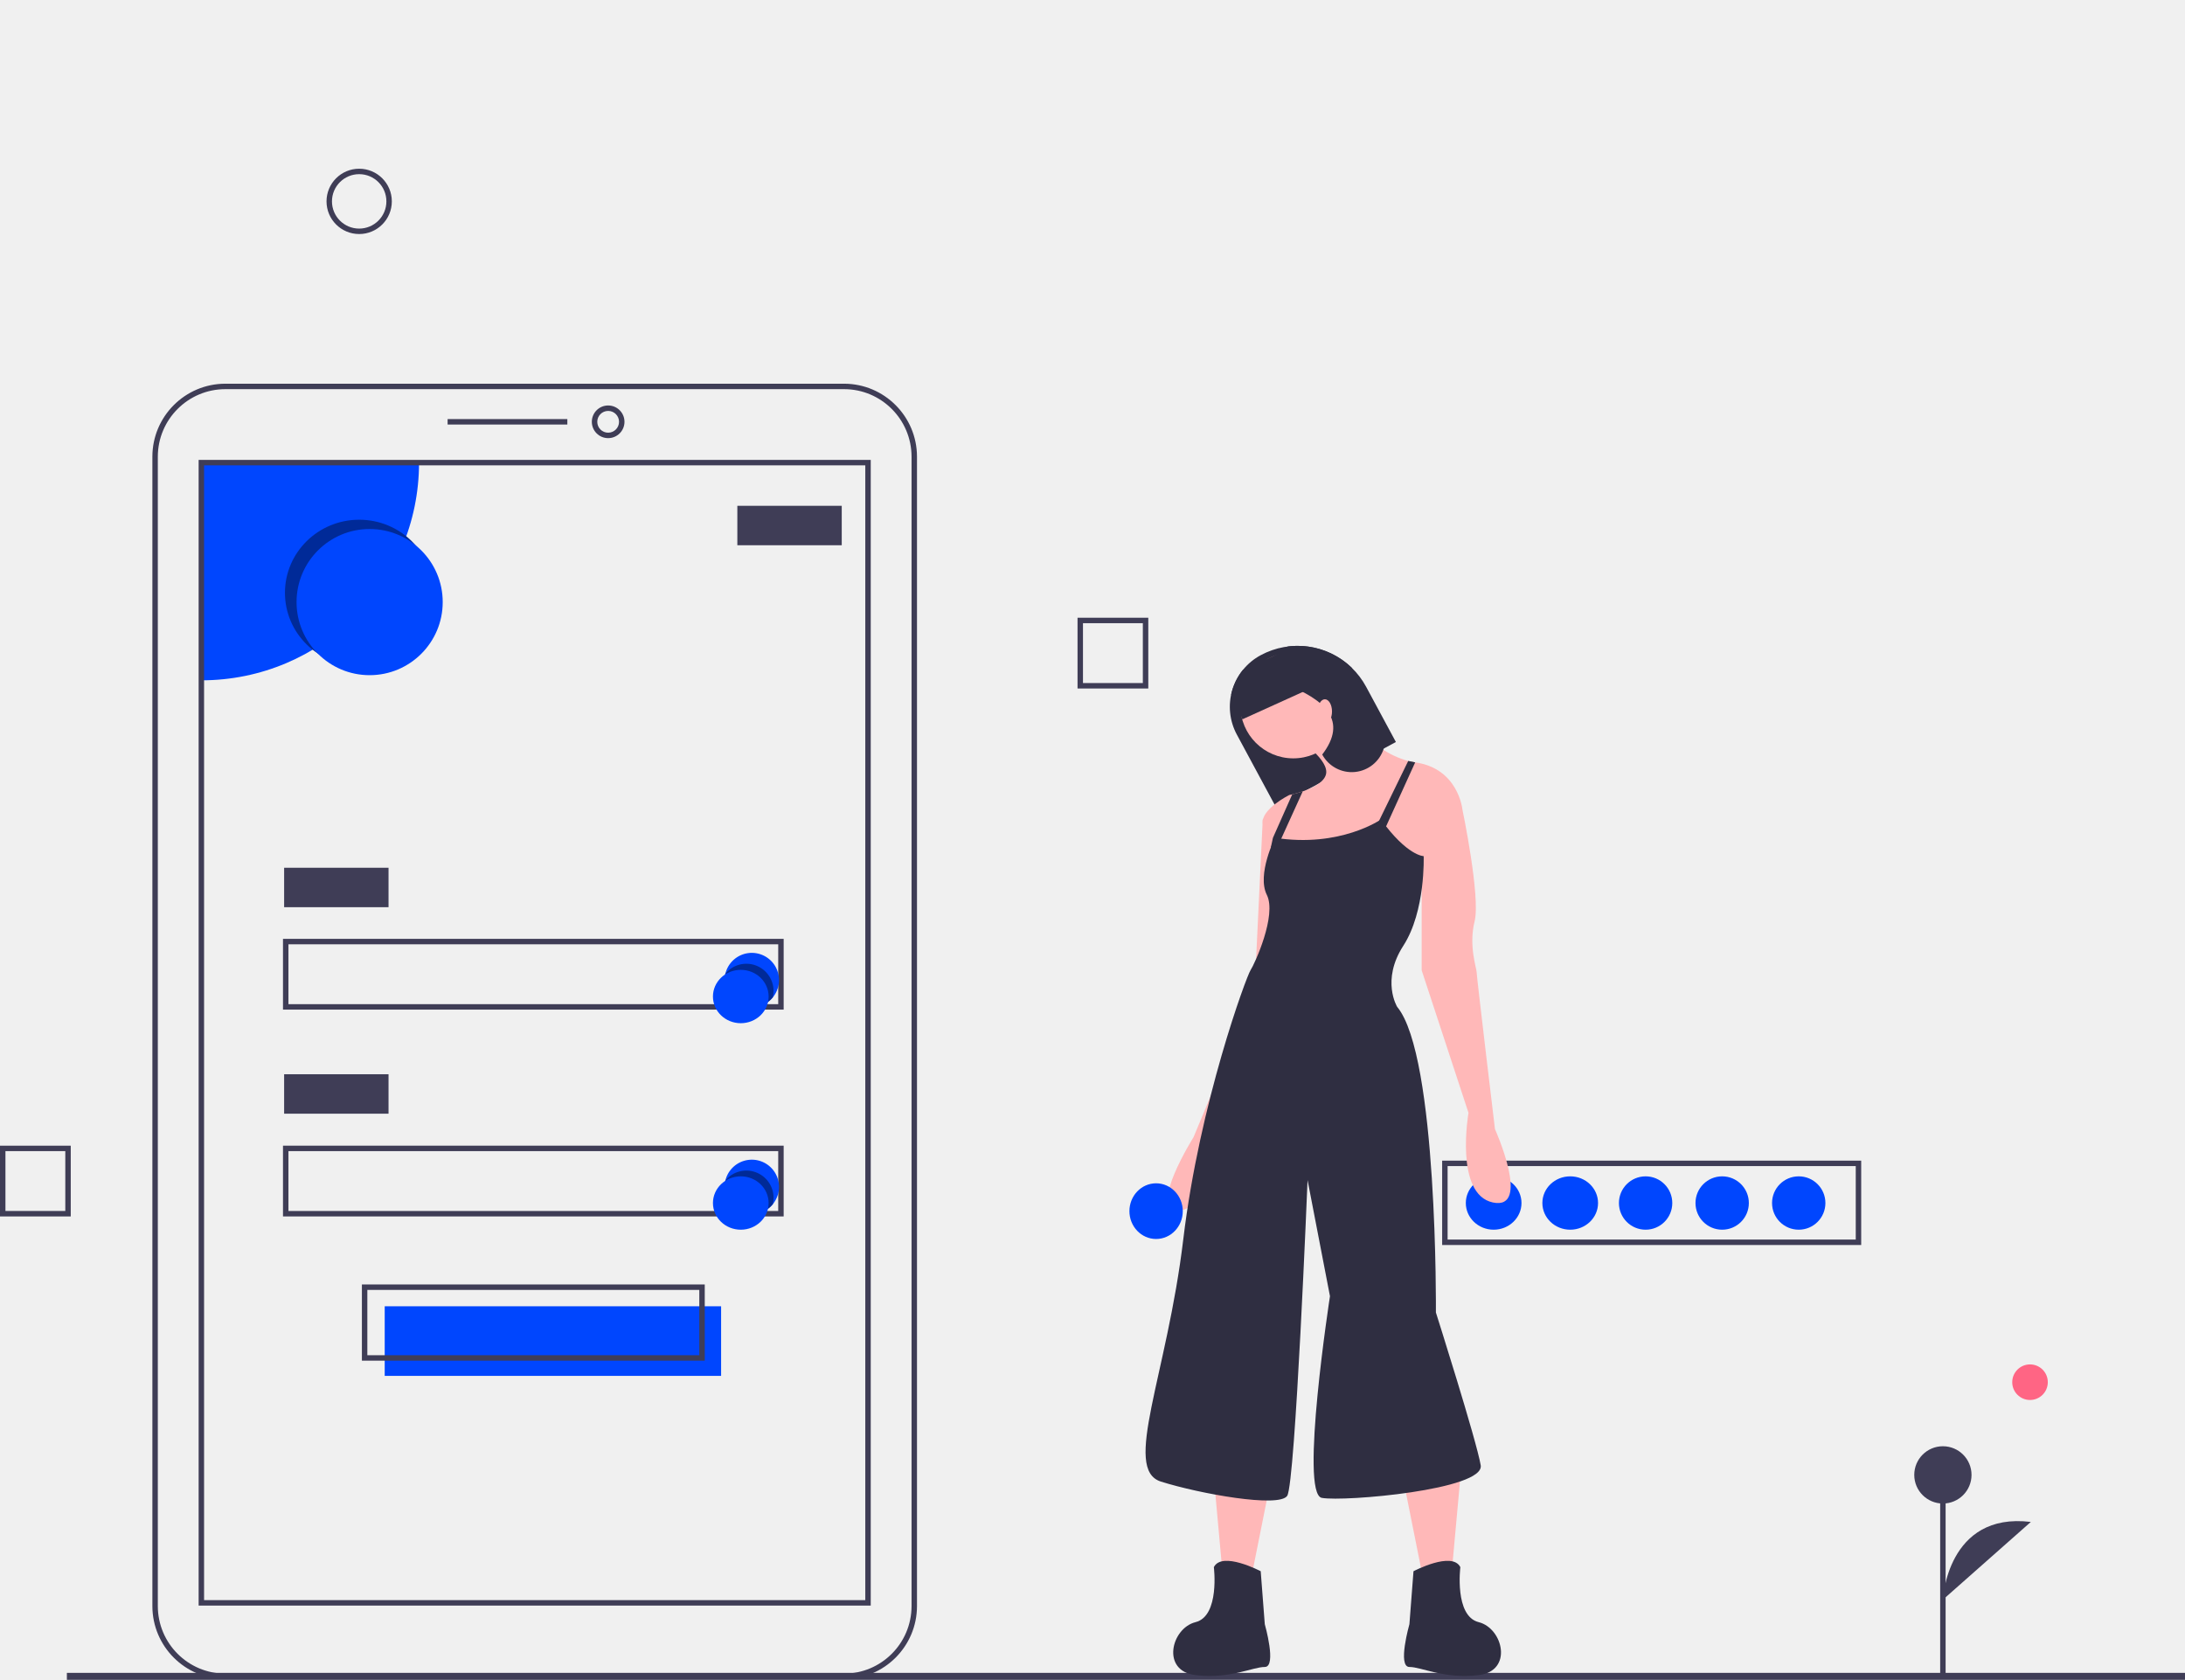
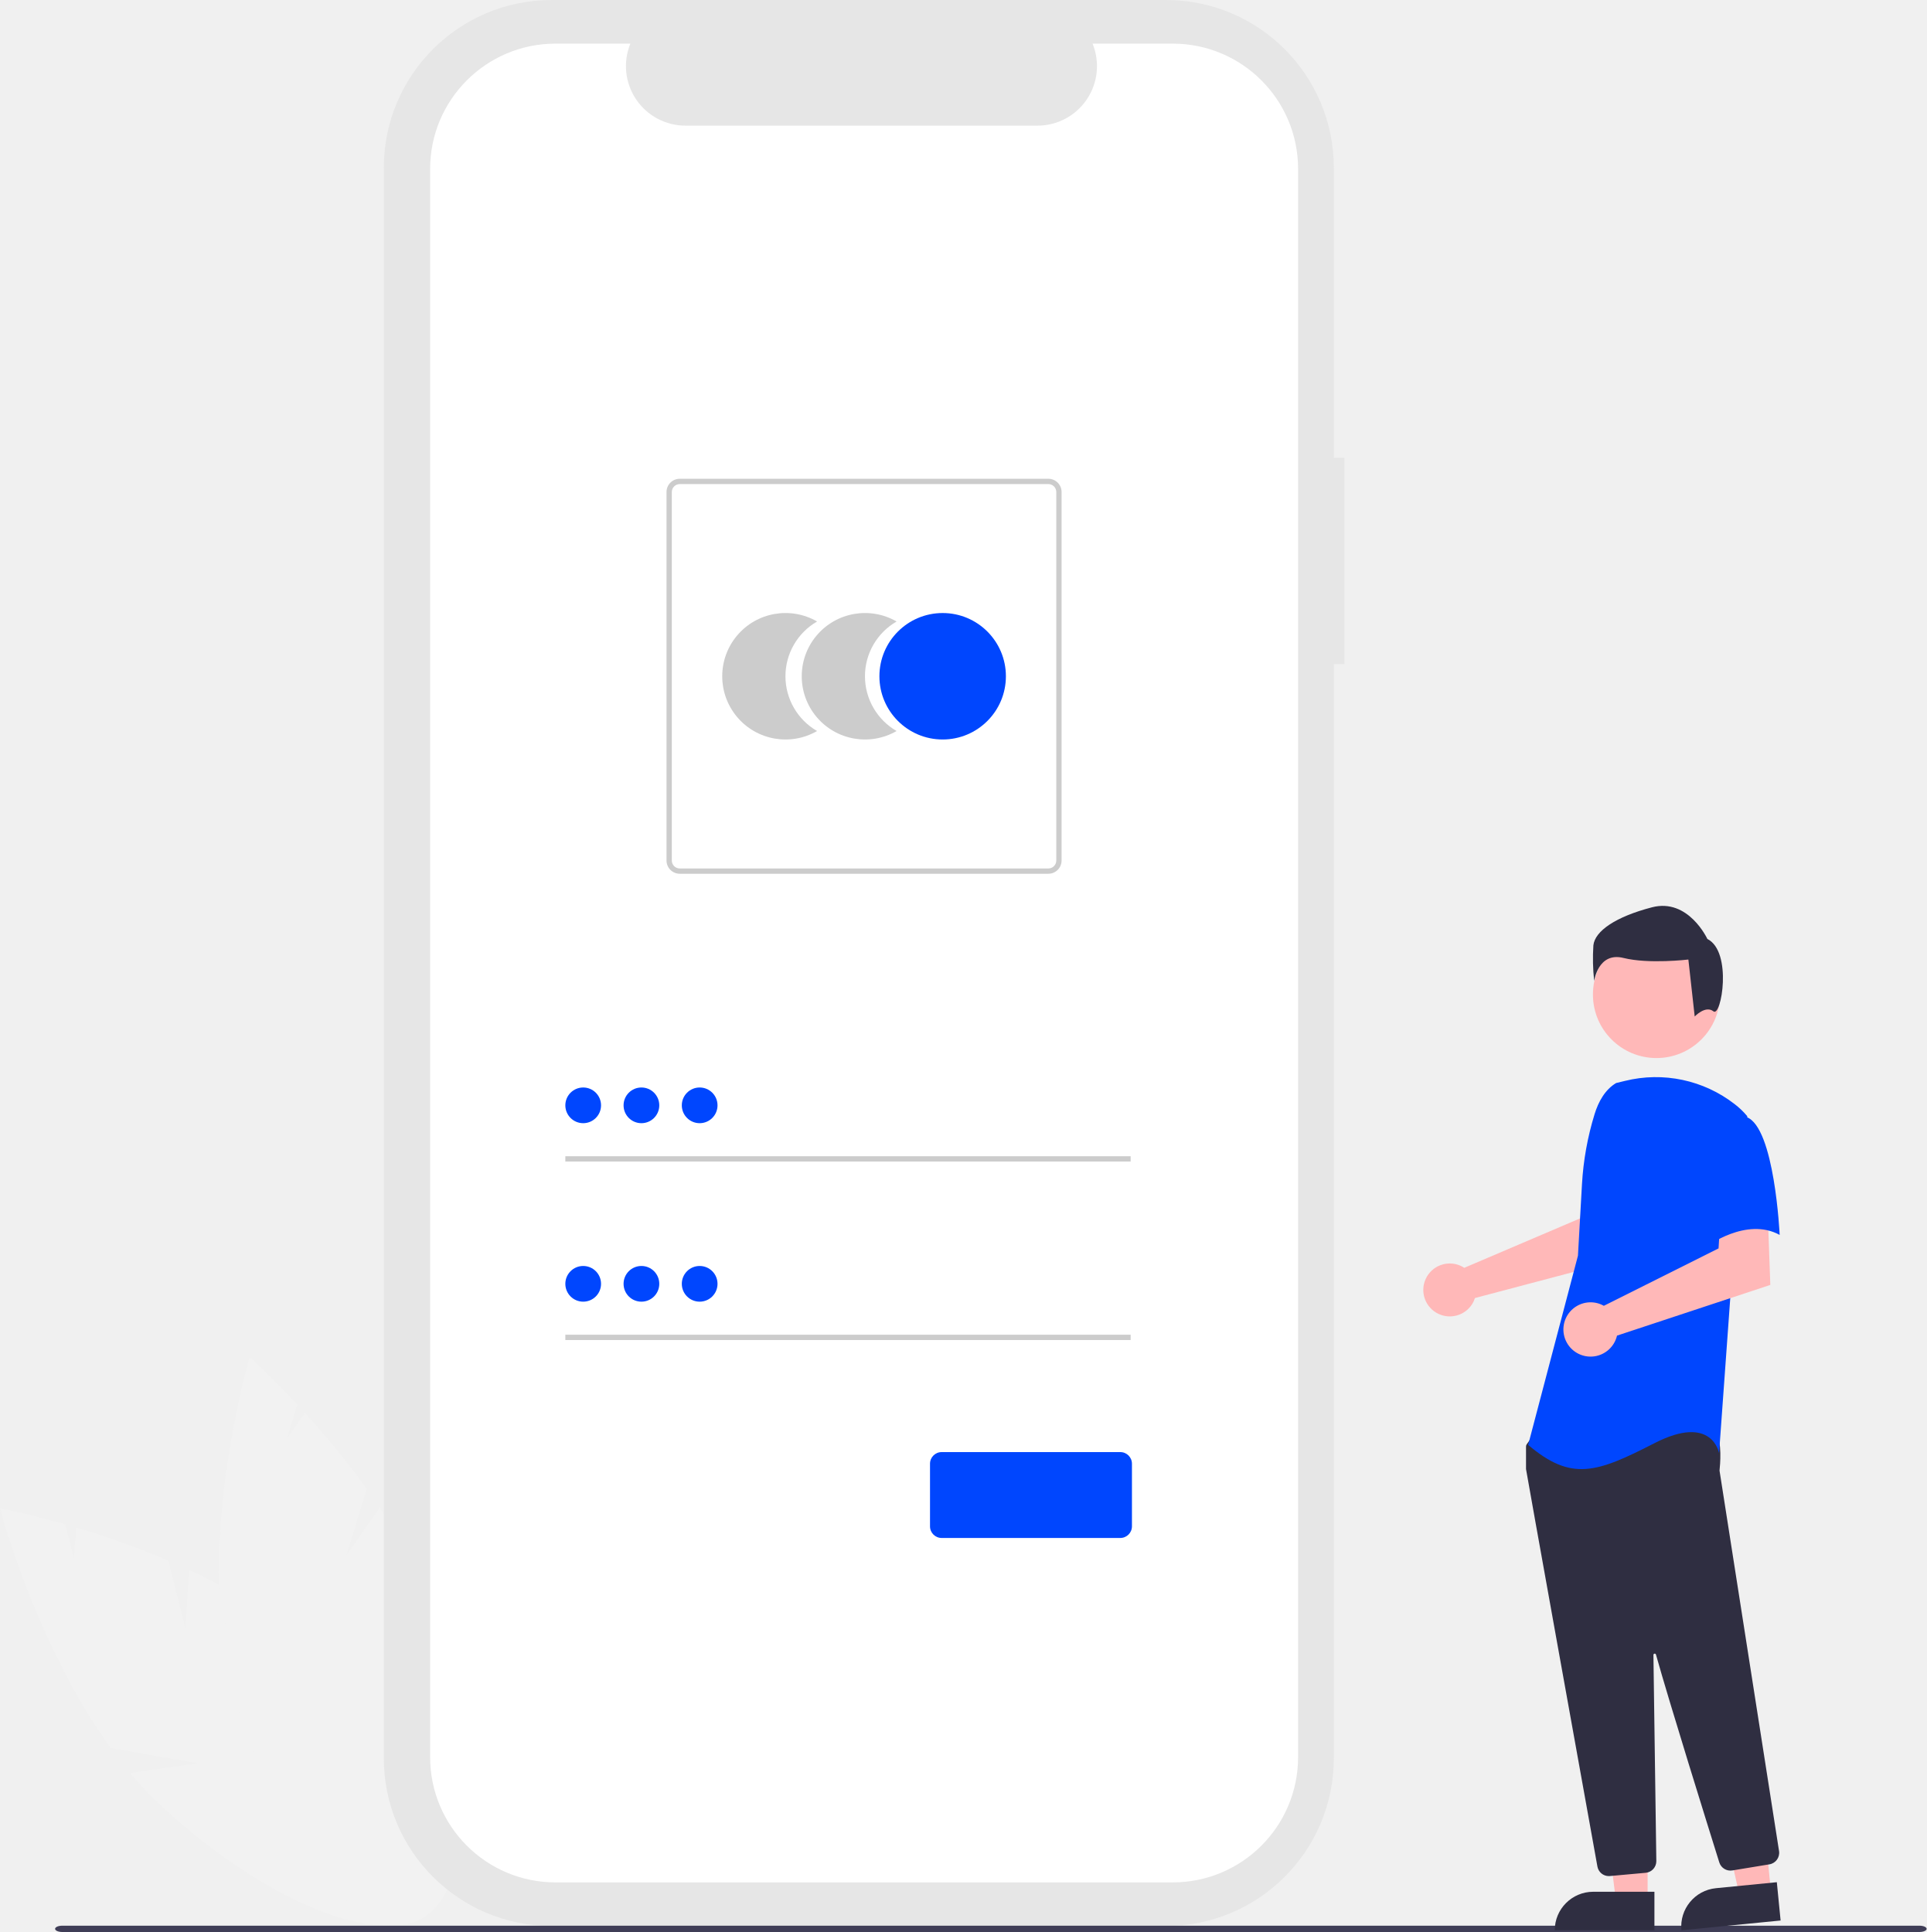
- <svg xmlns="http://www.w3.org/2000/svg" id="Illustration" width="1067" height="820.222" viewBox="0 0 1067 820.222">
-   <path id="Pfad_1" data-name="Pfad 1" d="M118.542,488.251,35.931,358.339l185.01-117.645,95.544,150.25L163.458,488.251Z" transform="translate(702.772 79.132)" fill="#f0f0f0" />
-   <path id="Pfad_2" data-name="Pfad 2" d="M317.5,609.192H522.13V568H317.5Zm201.973-2.658H320.158V570.657H519.473Z" transform="translate(386.747 -1.281)" fill="#3f3d56" />
-   <ellipse id="Ellipse_1" data-name="Ellipse 1" cx="13.595" cy="13.028" rx="13.595" ry="13.028" transform="translate(715.8 574.382)" fill="#0046fe" />
-   <ellipse id="Ellipse_2" data-name="Ellipse 2" cx="13.595" cy="13.028" rx="13.595" ry="13.028" transform="translate(753.186 574.382)" fill="#0046fe" />
-   <ellipse id="Ellipse_3" data-name="Ellipse 3" cx="13.028" cy="13.028" rx="13.028" ry="13.028" transform="translate(790.571 574.382)" fill="#0046fe" />
-   <ellipse id="Ellipse_4" data-name="Ellipse 4" cx="13.028" cy="13.028" rx="13.028" ry="13.028" transform="translate(827.957 574.382)" fill="#0046fe" />
-   <ellipse id="Ellipse_5" data-name="Ellipse 5" cx="13.028" cy="13.028" rx="13.028" ry="13.028" transform="translate(865.343 574.382)" fill="#0046fe" />
-   <path id="Pfad_3" data-name="Pfad 3" d="M556.993,291.651V190.664H506.5V141.5H753.651V388.651H542.377V364.486a34.3,34.3,0,0,0-34.3-34.3H506.5V291.651Z" transform="translate(-95.911 -141.5)" fill="#f0f0f0" />
-   <rect id="Rechteck_13" data-name="Rechteck 13" width="164.271" height="33.987" transform="translate(187.867 637.825)" fill="#0046fe" />
-   <rect id="Rechteck_14" data-name="Rechteck 14" width="241.308" height="31.721" transform="translate(151.614 467.889)" fill="#f0f0f0" />
-   <rect id="Rechteck_15" data-name="Rechteck 15" width="1034.341" height="3.399" transform="translate(32.659 816.824)" fill="#3f3d56" />
-   <path id="Pfad_4" data-name="Pfad 4" d="M700.13,914.993h302.124a35.671,35.671,0,0,0,35.63-35.63V318.13a35.671,35.671,0,0,0-35.63-35.63H700.131A35.671,35.671,0,0,0,664.5,318.13V879.362a35.671,35.671,0,0,0,35.63,35.631Zm302.123-629.836a33.01,33.01,0,0,1,32.973,32.972V879.362a33.01,33.01,0,0,1-32.972,32.973H700.131a33.01,33.01,0,0,1-32.973-32.972V318.13a33.01,33.01,0,0,1,32.972-32.972Z" transform="translate(-590.089 -95.144)" fill="#3f3d56" />
-   <path id="Pfad_5" data-name="Pfad 5" d="M779.973,306.445A7.973,7.973,0,1,0,772,298.473,7.973,7.973,0,0,0,779.973,306.445Zm0-13.288a5.315,5.315,0,1,1-5.315,5.315A5.315,5.315,0,0,1,779.973,293.158Z" transform="translate(-482.993 -92.514)" fill="#3f3d56" />
-   <rect id="Rechteck_16" data-name="Rechteck 16" width="58.466" height="2.658" transform="translate(218.582 204.63)" fill="#3f3d56" />
-   <path id="Pfad_6" data-name="Pfad 6" d="M847.5,311.5V417.8A106.305,106.305,0,0,0,953.8,311.5Z" transform="translate(-749.171 -85.61)" fill="#0046fe" />
-   <path id="Pfad_7" data-name="Pfad 7" d="M681.5,869.911h328.206V310.5H681.5Zm325.548-2.658H684.157v-554.1h322.891Z" transform="translate(-584.5 -85.938)" fill="#3f3d56" />
-   <ellipse id="Ellipse_6" data-name="Ellipse 6" cx="36.253" cy="35.686" rx="36.253" ry="35.686" transform="translate(139.152 253.77)" fill="#002a98" />
-   <path id="Pfad_363" data-name="Pfad 363" d="M35.686,0A35.686,35.686,0,1,0,71.373,35.686,35.686,35.686,0,0,0,35.686,0Z" transform="translate(144.816 258.302)" fill="#0046fe" />
-   <rect id="Rechteck_17" data-name="Rechteck 17" width="50.981" height="19.259" transform="translate(360.068 246.973)" fill="#3f3d56" />
-   <rect id="Rechteck_18" data-name="Rechteck 18" width="50.981" height="19.259" transform="translate(138.75 423.706)" fill="#3f3d56" />
-   <path id="Pfad_8" data-name="Pfad 8" d="M713.5,521.048H957.993V486.5H713.5Zm241.836-2.658H716.158V489.158H955.336Z" transform="translate(-575.308 -28.075)" fill="#3f3d56" />
-   <rect id="Rechteck_19" data-name="Rechteck 19" width="241.308" height="31.721" transform="translate(151.614 568.718)" fill="#f0f0f0" />
-   <rect id="Rechteck_20" data-name="Rechteck 20" width="50.981" height="19.259" transform="translate(138.75 524.534)" fill="#3f3d56" />
-   <path id="Pfad_9" data-name="Pfad 9" d="M713.5,597.048H957.993V562.5H713.5Zm241.836-2.658H716.158V565.158H955.336Z" transform="translate(-575.308 -3.089)" fill="#3f3d56" />
-   <path id="Pfad_10" data-name="Pfad 10" d="M742.5,650.705H909.925V613.5H742.5Zm164.767-2.658H745.158v-31.89H907.267Z" transform="translate(-565.774 13.678)" fill="#3f3d56" />
-   <path id="Pfad_11" data-name="Pfad 11" d="M872.5,505.788a13.289,13.289,0,0,0,23.532,8.464l.013-.013a13.287,13.287,0,1,0-23.16-11.6.013.013,0,0,1,0,.009.013.013,0,0,1-.01,0A13.584,13.584,0,0,0,872.5,505.788Z" transform="translate(-518.661 -27.236)" fill="#0046fe" />
-   <path id="Pfad_12" data-name="Pfad 12" d="M874.5,504.473a13.289,13.289,0,0,0,23.533,8.464l.013-.013a13.586,13.586,0,0,0,.372-3.136,13.289,13.289,0,0,0-23.533-8.464.013.013,0,0,1-.013.013A13.6,13.6,0,0,0,874.5,504.473Z" transform="translate(-520.664 -25.921)" fill="#002a98" />
-   <ellipse id="Ellipse_8" data-name="Ellipse 8" cx="13.595" cy="13.028" rx="13.595" ry="13.028" transform="translate(348.152 473.554)" fill="#0046fe" />
-   <path id="Pfad_13" data-name="Pfad 13" d="M872.5,581.788a13.289,13.289,0,0,0,23.532,8.464l.013-.013a13.287,13.287,0,1,0-23.16-11.6.013.013,0,0,1-.013.013,13.585,13.585,0,0,0-.372,3.136Z" transform="translate(-518.661 -2.249)" fill="#0046fe" />
-   <path id="Pfad_14" data-name="Pfad 14" d="M874.5,580.473a13.289,13.289,0,0,0,23.533,8.464l.013-.013a13.588,13.588,0,0,0,.372-3.136,13.289,13.289,0,0,0-23.533-8.464.013.013,0,0,1,0,.009.013.013,0,0,1-.01,0,13.6,13.6,0,0,0-.372,3.136Z" transform="translate(-520.664 -0.934)" fill="#002a98" />
-   <ellipse id="Ellipse_9" data-name="Ellipse 9" cx="13.595" cy="13.028" rx="13.595" ry="13.028" transform="translate(348.152 574.382)" fill="#0046fe" />
-   <rect id="Rechteck_21" data-name="Rechteck 21" width="69.107" height="69.107" transform="translate(375.929 63.443)" fill="#f0f0f0" />
-   <path id="Pfad_15" data-name="Pfad 15" d="M873.445,235.39A15.945,15.945,0,1,0,857.5,219.445,15.945,15.945,0,0,0,873.445,235.39Zm0-29.233a13.288,13.288,0,1,1-13.288,13.288,13.288,13.288,0,0,1,13.288-13.288Z" transform="translate(-698.048 -121.116)" fill="#3f3d56" />
-   <path id="Pfad_16" data-name="Pfad 16" d="M579.5,403.048h34.548V368.5H579.5Zm31.89-2.658H582.157V371.158H611.39Z" transform="translate(-53.308 -66.87)" fill="#3f3d56" />
-   <path id="Pfad_17" data-name="Pfad 17" d="M975.5,597.048h34.548V562.5H975.5Zm31.891-2.658H978.157V565.158h29.233Z" transform="translate(-975.5 -3.089)" fill="#3f3d56" />
-   <path id="Pfad_18" data-name="Pfad 18" d="M569.591,425.782l-5.929,3.193-20.174,10.873L510.92,457.4l-18.98-35.214A28.6,28.6,0,0,1,503.559,383.4a37.99,37.99,0,0,1,44.356,6.018l.01.01a38.026,38.026,0,0,1,7.142,9.4Z" transform="translate(112.063 -63.473)" fill="#2f2e41" />
-   <path id="Pfad_19" data-name="Pfad 19" d="M335.19,543.922l3.978,43.768,14.922,1.989,9.947-49.737Z" transform="translate(257.573 177.515)" fill="#ffb8b8" />
-   <path id="Pfad_20" data-name="Pfad 20" d="M577.418,720.129s-18.9-9.948-22.879-1.99c0,0,2.984,23.874-8.953,26.858s-16.911,23.874,0,25.863,27.853-3.979,33.822-3.979,0-20.89,0-20.89Z" transform="translate(38.224 47.066)" fill="#2f2e41" />
-   <path id="Pfad_21" data-name="Pfad 21" d="M295.164,543.922l-3.98,43.768-14.921,1.989-9.947-49.737Z" transform="translate(417.964 177.515)" fill="#ffb8b8" />
-   <path id="Pfad_22" data-name="Pfad 22" d="M454.52,720.129s18.9-9.948,22.879-1.99c0,0-2.984,23.874,8.953,26.858s16.911,23.874,0,25.863-27.854-3.978-33.823-3.978,0-20.89,0-20.89Z" transform="translate(235.729 47.066)" fill="#2f2e41" />
-   <ellipse id="Ellipse_10" data-name="Ellipse 10" cx="25.864" cy="25.864" rx="25.864" ry="25.864" transform="translate(605.694 318.561)" fill="#ffb8b8" />
-   <path id="Pfad_23" data-name="Pfad 23" d="M561.6,451.438l-20.891,32.827-24.869-1.99L475.06,485.26s-3.85-7.7-6.993-15.19a58.848,58.848,0,0,1-3.949-11.668c-.995-6.963,12.932-13.927,12.932-13.927s.547-.1,1.462-.318c1.214-.288,3.084-.766,5.133-1.462,4.626-1.572,10.186-4.238,11.31-8.167,1.989-6.963-12.932-16.911-12.932-16.911l17.906-16.911s15.906,22.093,35.224,27.127a30.755,30.755,0,0,0,3.4.7l.169.03C559.614,431.544,561.6,451.438,561.6,451.438Z" transform="translate(152.519 -56.282)" fill="#ffb8b8" />
-   <path id="Pfad_24" data-name="Pfad 24" d="M455.268,432.149l10.942,8.953s8.953,42.775,5.969,54.711.995,22.879.995,24.869,8.953,76.6,8.953,76.6,17.906,39.79-.995,35.811S469.2,589.32,469.2,589.32l-22.879-69.633V461Z" transform="translate(247.912 -45.944)" fill="#ffb8b8" />
-   <path id="Pfad_25" data-name="Pfad 25" d="M582.824,438.138l-7.958,5.968-3.979,83.559-29.843,71.622S519.16,634.1,533.086,635.1s22.879-35.812,22.879-35.812l26.858-68.638L586.8,464Z" transform="translate(41.771 -43.975)" fill="#ffb8b8" />
-   <path id="Pfad_26" data-name="Pfad 26" d="M572.22,442.629s-19.895,13.927-51.727,8.953c0,0-8.953,17.906-3.979,27.853s-5.969,33.822-7.958,36.806S483.687,580.9,475.729,647.548s-29.843,112.407-10.942,118.376,57.7,12.932,61.675,6.963S536.409,618.7,536.409,618.7l10.942,56.7s-14.921,96.491-3.979,98.481,79.58-3.979,77.591-15.916-21.885-74.607-21.885-74.607.995-125.339-18.9-149.213c0,0-7.958-12.932,2.984-29.843s9.948-43.769,9.948-43.769S585.153,460.535,572.22,442.629Z" transform="translate(102.112 -42.499)" fill="#2f2e41" />
-   <path id="Pfad_27" data-name="Pfad 27" d="M303.634,280.317l-16.742,36.836-3.978-1.989,17.319-35.543Z" transform="translate(387.441 91.93)" fill="#2f2e41" />
-   <path id="Pfad_28" data-name="Pfad 28" d="M538.315,432.306,525.751,459.95l-3.014-.269,1.025-4.705,9.42-21.208C534.4,433.479,536.264,433,538.315,432.306Z" transform="translate(97.85 -45.893)" fill="#2f2e41" />
-   <path id="Pfad_29" data-name="Pfad 29" d="M543.055,428.975a16.374,16.374,0,0,1-30.042,2.925c12.584-16.453,1.791-26.789-18.652-34.607a16.36,16.36,0,0,1,1.761-18.144,38.119,38.119,0,0,1,31.186,10.266l.01.01,14.522,26.937a16.3,16.3,0,0,1,1.215,12.614Z" transform="translate(132.671 -63.471)" fill="#2f2e41" />
-   <ellipse id="Ellipse_11" data-name="Ellipse 11" cx="3.482" cy="5.969" rx="3.482" ry="5.969" transform="translate(643.495 341.44)" fill="#ffb8b8" />
-   <path id="Pfad_30" data-name="Pfad 30" d="M557.792,400.555l-29.9,13.549-5.481-12.1a28.653,28.653,0,0,1,5.77-12.066l20.581-9.321Z" transform="translate(78.81 -62.885)" fill="#2f2e41" />
-   <ellipse id="Ellipse_12" data-name="Ellipse 12" cx="13.028" cy="13.595" rx="13.028" ry="13.595" transform="translate(551.529 577.781)" fill="#0046fe" />
-   <circle id="Ellipse_13" data-name="Ellipse 13" cx="8.684" cy="8.684" r="8.684" transform="translate(982.634 666.211)" fill="#ff6584" />
-   <rect id="Rechteck_22" data-name="Rechteck 22" width="2.658" height="98.875" transform="translate(947.444 720.156)" fill="#3f3d56" />
-   <ellipse id="Ellipse_14" data-name="Ellipse 14" cx="13.982" cy="13.982" rx="13.982" ry="13.982" transform="translate(934.79 706.172)" fill="#3f3d56" />
-   <path id="Pfad_31" data-name="Pfad 31" d="M255.155,738.828s2-42.962,42.946-37.968" transform="translate(693.618 42.266)" fill="#3f3d56" />
+ <svg xmlns="http://www.w3.org/2000/svg" width="744.848" height="747.077" viewBox="0 0 744.848 747.077">
+   <g id="Gruppe_327" data-name="Gruppe 327" transform="translate(0 -0.001)">
+     <path id="Path_1" data-name="Path 1" d="M299.2,705.809l-6.56-25.872A335.959,335.959,0,0,0,257,667.149l-.828,12.024-3.358-13.247c-15.021-4.294-25.24-6.183-25.24-6.183s13.8,52.489,42.754,92.617l33.734,5.926-26.207,3.779a135.929,135.929,0,0,0,11.719,12.422c42.115,39.092,89.024,57.028,104.773,40.06s-5.625-62.412-47.74-101.5c-13.056-12.119-29.457-21.844-45.875-29.5Z" transform="translate(-227.576 -76.461)" fill="#f2f2f2" />
+     <path id="Path_2" data-name="Path 2" d="M361.591,677.706l7.758-25.538a335.941,335.941,0,0,0-23.9-29.371l-6.924,9.865,3.972-13.076c-10.641-11.436-18.412-18.335-18.412-18.335S308.77,653.318,312.81,702.635l25.815,22.51-24.392-10.312a135.911,135.911,0,0,0,3.614,16.694c15.846,55.234,46.731,94.835,68.983,88.451s27.446-56.335,11.6-111.569c-4.912-17.123-13.926-33.926-24.023-48.965Z" transform="translate(-227.576 -76.461)" fill="#f2f2f2" />
+     <path id="Path_22" data-name="Path 22" d="M747.327,253.445h-4.092v-112.1a64.883,64.883,0,0,0-64.883-64.883H440.845a64.883,64.883,0,0,0-64.883,64.883v615a64.883,64.883,0,0,0,64.883,64.883H678.352a64.883,64.883,0,0,0,64.882-64.882V333.24h4.092Z" transform="translate(-227.576 -76.461)" fill="#e6e6e6" />
+     <path id="Path_23" data-name="Path 23" d="M680.97,93.336h-31a23.02,23.02,0,0,1-21.316,31.714H492.589a23.02,23.02,0,0,1-21.314-31.714H442.319a48.454,48.454,0,0,0-48.454,48.454V755.9a48.454,48.454,0,0,0,48.454,48.454H680.97A48.454,48.454,0,0,0,729.424,755.9h0V141.788a48.454,48.454,0,0,0-48.453-48.453Z" transform="translate(-227.576 -76.461)" fill="#fff" />
+     <path id="Path_6" data-name="Path 6" d="M531.234,337.965a24.439,24.439,0,0,1,12.234-21.176,24.45,24.45,0,1,0,0,42.347A24.434,24.434,0,0,1,531.234,337.965Z" transform="translate(-227.576 -76.461)" fill="#ccc" />
+     <path id="Path_7" data-name="Path 7" d="M561.971,337.965a24.438,24.438,0,0,1,12.234-21.177,24.45,24.45,0,1,0,0,42.348,24.434,24.434,0,0,1-12.23-21.171Z" transform="translate(-227.576 -76.461)" fill="#ccc" />
+     <circle id="Ellipse_1" data-name="Ellipse 1" cx="24.45" cy="24.45" r="24.45" transform="translate(339.984 237.052)" fill="#0046fe" />
+     <path id="Path_8" data-name="Path 8" d="M632.872,414.331h-142.5a5.123,5.123,0,0,1-5.117-5.117v-142.5a5.123,5.123,0,0,1,5.117-5.117h142.5a5.123,5.123,0,0,1,5.117,5.117v142.5A5.123,5.123,0,0,1,632.872,414.331Zm-142.5-150.686a3.073,3.073,0,0,0-3.07,3.07v142.5a3.073,3.073,0,0,0,3.07,3.07h142.5a3.073,3.073,0,0,0,3.07-3.07v-142.5a3.073,3.073,0,0,0-3.07-3.07Z" transform="translate(-227.576 -76.461)" fill="#ccc" />
+     <rect id="Rectangle_1" data-name="Rectangle 1" width="218.552" height="2.047" transform="translate(218.562 447.102)" fill="#ccc" />
+     <circle id="Ellipse_2" data-name="Ellipse 2" cx="6.902" cy="6.902" r="6.902" transform="translate(218.562 420.518)" fill="#0046fe" />
+     <rect id="Rectangle_2" data-name="Rectangle 2" width="218.552" height="2.047" transform="translate(218.562 516.118)" fill="#ccc" />
+     <circle id="Ellipse_3" data-name="Ellipse 3" cx="6.902" cy="6.902" r="6.902" transform="translate(218.562 489.535)" fill="#0046fe" />
+     <path id="Pfad_360" data-name="Pfad 360" d="M660.69,671.172H591.622a4.5,4.5,0,0,1-4.5-4.5V642.464a4.5,4.5,0,0,1,4.5-4.5H660.69a4.5,4.5,0,0,1,4.5,4.5v24.208a4.5,4.5,0,0,1-4.5,4.5Z" transform="translate(-227.576 -76.461)" fill="#0046fe" />
+     <circle id="Ellipse_7" data-name="Ellipse 7" cx="6.902" cy="6.902" r="6.902" transform="translate(241.076 420.518)" fill="#0046fe" />
+     <circle id="Ellipse_8" data-name="Ellipse 8" cx="6.902" cy="6.902" r="6.902" transform="translate(263.59 420.518)" fill="#0046fe" />
+     <circle id="Ellipse_9" data-name="Ellipse 9" cx="6.902" cy="6.902" r="6.902" transform="translate(241.076 489.535)" fill="#0046fe" />
+     <circle id="Ellipse_10" data-name="Ellipse 10" cx="6.902" cy="6.902" r="6.902" transform="translate(263.59 489.535)" fill="#0046fe" />
+     <path id="Path_88" data-name="Path 88" d="M969.642,823.539H251.656c-1.537,0-2.782-.546-2.782-1.218s1.245-1.219,2.782-1.219H969.642c1.536,0,2.782.546,2.782,1.219S971.178,823.539,969.642,823.539Z" transform="translate(-227.576 -76.461)" fill="#3f3d56" />
+     <path id="Pfad_361" data-name="Pfad 361" d="M792.253,565.923a10.09,10.09,0,0,1,1.411.787l44.852-19.143,1.6-11.815,17.922-.11-1.059,27.1L797.78,578.4a10.619,10.619,0,0,1-.448,1.208,10.235,10.235,0,1,1-5.079-13.682Z" transform="translate(-227.576 -76.461)" fill="#ffb8b8" />
+     <path id="Pfad_362" data-name="Pfad 362" d="M636.98,735.021H624.72l-5.832-47.288h18.094Z" fill="#ffb8b8" />
+     <path id="Pfad_363" data-name="Pfad 363" d="M615.963,731.518h23.644V746.4H601.076A14.887,14.887,0,0,1,615.963,731.518Z" fill="#2f2e41" />
+     <path id="Pfad_364" data-name="Pfad 364" d="M684.66,731.557l-12.2,1.2-10.441-46.488,18.007-1.774Z" fill="#ffb8b8" />
+     <path id="Pfad_365" data-name="Pfad 365" d="M891.686,806.128H915.33v14.887H876.8A14.887,14.887,0,0,1,891.686,806.128Z" transform="translate(-303.009 15.291) rotate(-5.625)" fill="#2f2e41" />
+     <circle id="Ellipse_337" data-name="Ellipse 337" cx="24.561" cy="24.561" r="24.561" transform="translate(615.832 360.013)" fill="#ffb8b8" />
+     <path id="Pfad_366" data-name="Pfad 366" d="M849.556,801.919a4.471,4.471,0,0,1-4.415-3.7c-6.346-35.226-27.088-150.4-27.584-153.6a1.432,1.432,0,0,1-.016-.222v-8.588a1.489,1.489,0,0,1,.279-.872l2.74-3.838a1.479,1.479,0,0,1,1.143-.625c15.622-.732,66.784-2.879,69.256.209h0c2.482,3.1,1.605,12.507,1.4,14.36l.01.193L915.36,792.239a4.512,4.512,0,0,1-3.715,5.135l-14.356,2.365a4.521,4.521,0,0,1-5.025-3.093c-4.44-14.188-19.329-61.918-24.489-80.387a.5.5,0,0,0-.98.139c.258,17.606.881,62.523,1.1,78.037l.023,1.671a4.518,4.518,0,0,1-4.093,4.536L849.976,801.9C849.836,801.914,849.7,801.919,849.556,801.919Z" transform="translate(-227.576 -76.461)" fill="#2f2e41" />
+     <path id="Path_99" data-name="Path 99" d="M852.381,495.254c-4.286,2.548-6.851,7.23-8.323,12a113.679,113.679,0,0,0-4.884,27.159l-1.556,27.6-19.255,73.17c16.689,14.121,26.315,10.911,48.781-.639s25.032,3.851,25.032,3.851l4.492-62.258,6.418-68.032a30.165,30.165,0,0,0-4.861-4.674,49.659,49.659,0,0,0-42.442-9Z" transform="translate(-227.576 -76.461)" fill="#0046fe" />
+     <path id="Pfad_367" data-name="Pfad 367" d="M846.127,580.7a10.527,10.527,0,0,1,1.5.7l44.348-22.2.736-12.026,18.294-1.261.98,27.413-59.266,19.6a10.5,10.5,0,1,1-6.593-12.232Z" transform="translate(-227.576 -76.461)" fill="#ffb8b8" />
+     <path id="Path_101" data-name="Path 101" d="M902.766,508.411c10.911,3.851,12.833,45.574,12.833,45.574-12.837-7.06-28.241,4.493-28.241,4.493s-3.209-10.911-7.06-25.032a24.53,24.53,0,0,1,5.134-23.106S891.854,504.558,902.766,508.411Z" transform="translate(-227.576 -76.461)" fill="#0046fe" />
+     <path id="Path_102" data-name="Path 102" d="M889.991,467.531c-3.06-2.448-7.235,2-7.235,2L880.307,447.5s-15.3,1.833-25.094-.612-11.323,8.875-11.323,8.875a78.582,78.582,0,0,1-.306-13.771c.612-5.508,8.568-11.017,22.645-14.689s21.421,12.24,21.421,12.24C897.445,444.439,893.051,469.979,889.991,467.531Z" transform="translate(-227.576 -76.461)" fill="#2f2e41" />
+   </g>
</svg>
